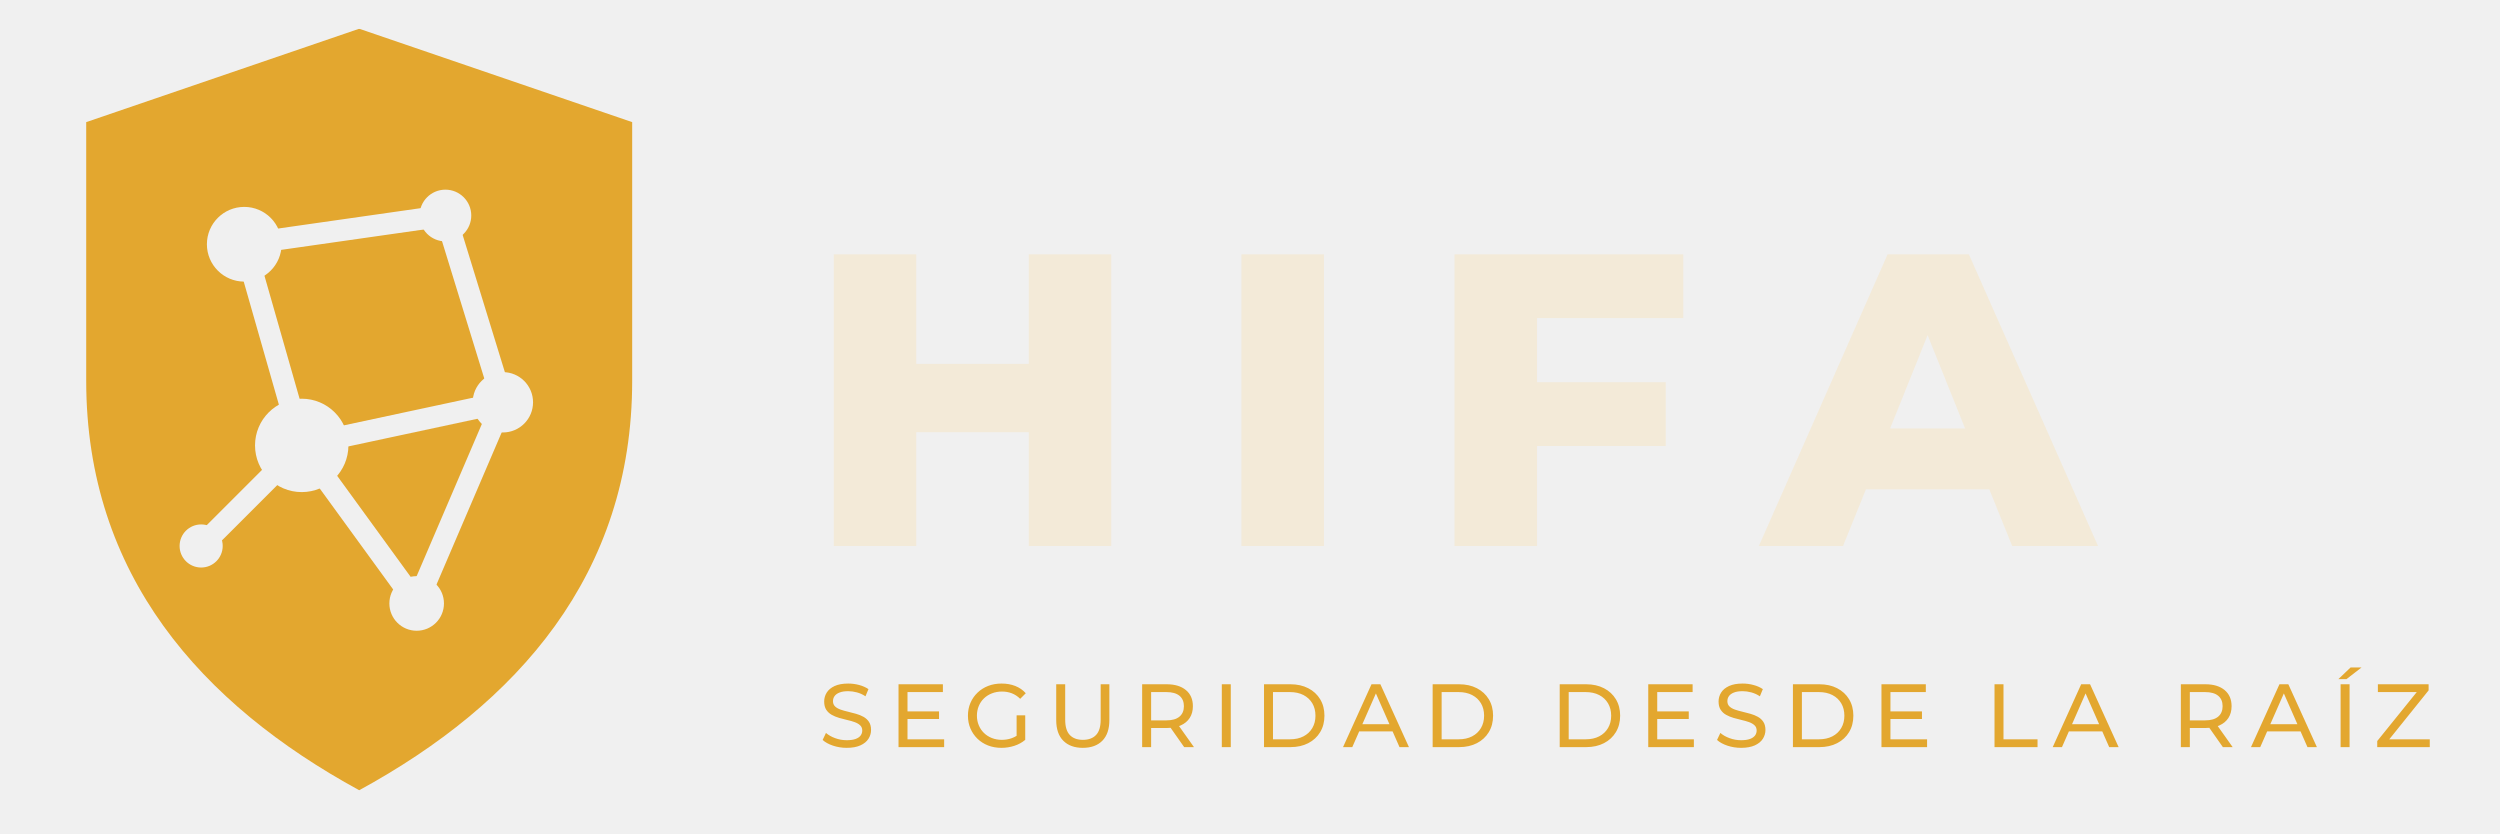
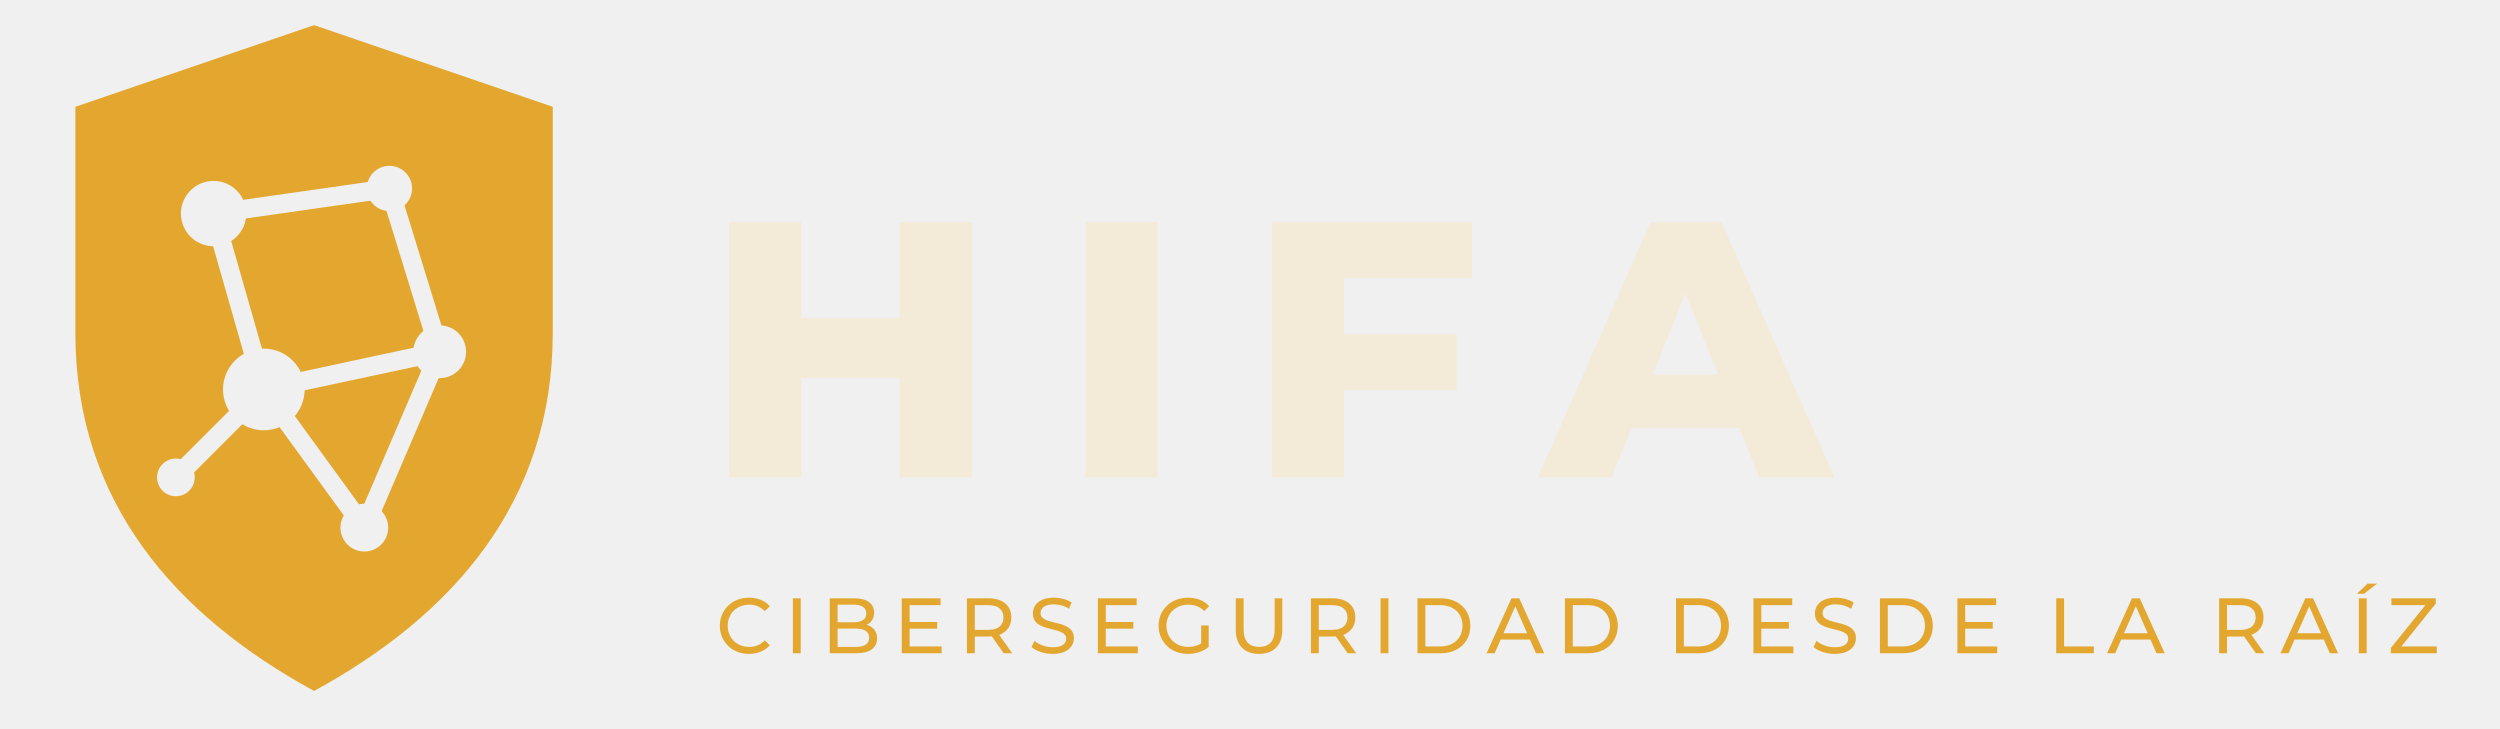
- <svg xmlns="http://www.w3.org/2000/svg" viewBox="0 0 348 116" width="348" height="116" role="img" aria-label="HIFA">
+ <svg xmlns="http://www.w3.org/2000/svg" viewBox="0 0 398 116" width="398" height="116" role="img" aria-label="HIFA">
  <g transform="translate(0 4) scale(1.0)">
    <defs>
      <mask id="e" maskUnits="userSpaceOnUse" x="0" y="0" width="100" height="110">
        <rect width="100" height="110" fill="#fff" />
        <g fill="none" stroke="#000" stroke-width="3" stroke-linecap="round">
          <path d="M34 30 L62 26" />
          <path d="M62 26 L70 52" />
          <path d="M34 30 L42 58" />
          <path d="M70 52 L42 58" />
          <path d="M42 58 L58 80" />
          <path d="M42 58 L28 72" />
          <path d="M70 52 L58 80" />
        </g>
        <circle cx="34" cy="30" r="5.2" fill="#000" />
        <circle cx="62" cy="26" r="3.6" fill="#000" />
        <circle cx="70" cy="52" r="4.2" fill="#000" />
        <circle cx="42" cy="58" r="6.5" fill="#000" />
        <circle cx="58" cy="80" r="3.8" fill="#000" />
        <circle cx="28" cy="72" r="3.0" fill="#000" />
      </mask>
    </defs>
    <path d="M50 0 L88 13 V49 C88 76 72 94 50 106 C28 94 12 76 12 49 V13 Z" fill="#E3A72F" mask="url(#e)" />
  </g>
  <path d="M143.204 76.0V60.166H127.544V76.0H116.06V35.4H127.544V50.654H143.204V35.4H154.688V76.0ZM172.808 76.0V35.4H184.292V76.0ZM202.47 76.0V35.4H234.312V44.274H213.954V53.206H231.876V62.08H213.954V76.0ZM244.834 76.0 262.756 35.4H274.066L292.046 76.0H280.098L276.908 68.112H259.74L256.55 76.0ZM273.544 59.644 268.324 46.652 263.104 59.644Z" fill="#F3EAD8" />
-   <path d="M117.862 104.1Q116.862 104.1 115.95 103.794Q115.037 103.487 114.513 103.0L114.975 102.025Q115.475 102.463 116.25 102.75Q117.025 103.037 117.862 103.037Q118.625 103.037 119.1 102.862Q119.575 102.688 119.8 102.381Q120.025 102.075 120.025 101.688Q120.025 101.237 119.731 100.963Q119.438 100.688 118.969 100.519Q118.5 100.35 117.938 100.225Q117.375 100.1 116.806 99.931Q116.237 99.763 115.769 99.5Q115.3 99.237 115.012 98.794Q114.725 98.35 114.725 97.65Q114.725 96.975 115.081 96.406Q115.438 95.838 116.181 95.494Q116.925 95.15 118.075 95.15Q118.838 95.15 119.588 95.35Q120.338 95.55 120.888 95.925L120.475 96.925Q119.912 96.55 119.287 96.381Q118.662 96.213 118.075 96.213Q117.338 96.213 116.863 96.4Q116.388 96.588 116.169 96.9Q115.95 97.213 115.95 97.6Q115.95 98.062 116.244 98.338Q116.537 98.612 117.006 98.775Q117.475 98.938 118.037 99.069Q118.6 99.2 119.169 99.363Q119.737 99.525 120.206 99.787Q120.675 100.05 120.963 100.487Q121.25 100.925 121.25 101.612Q121.25 102.275 120.888 102.844Q120.525 103.412 119.769 103.756Q119.013 104.1 117.862 104.1ZM125.075 104.0V95.25H131.25V96.338H126.325V99.025H130.713V100.088H126.325V102.912H131.425V104.0ZM139.4 104.1Q138.387 104.1 137.537 103.769Q136.688 103.438 136.062 102.831Q135.438 102.225 135.087 101.412Q134.737 100.6 134.737 99.625Q134.737 98.65 135.087 97.838Q135.438 97.025 136.069 96.419Q136.7 95.812 137.55 95.481Q138.4 95.15 139.425 95.15Q140.462 95.15 141.325 95.488Q142.188 95.825 142.787 96.5L142.012 97.275Q141.475 96.75 140.844 96.506Q140.212 96.263 139.475 96.263Q138.725 96.263 138.081 96.513Q137.438 96.763 136.969 97.213Q136.5 97.662 136.244 98.281Q135.987 98.9 135.987 99.625Q135.987 100.338 136.244 100.956Q136.5 101.575 136.969 102.031Q137.438 102.487 138.075 102.737Q138.712 102.987 139.462 102.987Q140.162 102.987 140.812 102.763Q141.175 102.638 141.512 102.425V99.575H142.712V102.987Q142.062 103.537 141.194 103.819Q140.325 104.1 139.4 104.1ZM150.725 104.1Q149.0 104.1 148.012 103.112Q147.025 102.125 147.025 100.225V95.25H148.275V100.175Q148.275 101.638 148.919 102.312Q149.562 102.987 150.737 102.987Q151.925 102.987 152.569 102.312Q153.213 101.638 153.213 100.175V95.25H154.425V100.225Q154.425 102.125 153.444 103.112Q152.463 104.1 150.725 104.1ZM158.987 104.0V95.25H162.4Q164.1 95.25 165.075 96.056Q166.05 96.862 166.05 98.3Q166.05 99.25 165.612 99.931Q165.175 100.612 164.362 100.975Q164.25 101.025 164.125 101.075L166.2 104.0H164.837L162.95 101.312Q162.687 101.338 162.4 101.338H160.237V104.0ZM160.237 100.275H162.362Q163.562 100.275 164.181 99.756Q164.8 99.237 164.8 98.3Q164.8 97.362 164.181 96.85Q163.562 96.338 162.362 96.338H160.237ZM170.075 104.0V95.25H171.325V104.0ZM175.95 104.0V95.25H179.637Q181.037 95.25 182.106 95.8Q183.175 96.35 183.769 97.338Q184.362 98.325 184.362 99.625Q184.362 100.925 183.769 101.912Q183.175 102.9 182.106 103.45Q181.037 104.0 179.637 104.0ZM177.2 102.912H179.562Q180.65 102.912 181.444 102.5Q182.237 102.088 182.675 101.344Q183.112 100.6 183.112 99.625Q183.112 98.638 182.675 97.9Q182.237 97.162 181.444 96.75Q180.65 96.338 179.562 96.338H177.2ZM186.95 104.0 190.912 95.25H192.15L196.125 104.0H194.812L193.85 101.812H189.2L188.237 104.0ZM193.412 100.812 191.525 96.525 189.637 100.812ZM199.425 104.0V95.25H203.112Q204.512 95.25 205.581 95.8Q206.65 96.35 207.244 97.338Q207.837 98.325 207.837 99.625Q207.837 100.925 207.244 101.912Q206.65 102.9 205.581 103.45Q204.512 104.0 203.112 104.0ZM200.675 102.912H203.037Q204.125 102.912 204.919 102.5Q205.712 102.088 206.15 101.344Q206.587 100.6 206.587 99.625Q206.587 98.638 206.15 97.9Q205.712 97.162 204.919 96.75Q204.125 96.338 203.037 96.338H200.675ZM217.112 104.0V95.25H220.8Q222.2 95.25 223.269 95.8Q224.337 96.35 224.931 97.338Q225.525 98.325 225.525 99.625Q225.525 100.925 224.931 101.912Q224.337 102.9 223.269 103.45Q222.2 104.0 220.8 104.0ZM218.362 102.912H220.725Q221.812 102.912 222.606 102.5Q223.4 102.088 223.837 101.344Q224.275 100.6 224.275 99.625Q224.275 98.638 223.837 97.9Q223.4 97.162 222.606 96.75Q221.812 96.338 220.725 96.338H218.362ZM229.437 104.0V95.25H235.612V96.338H230.687V99.025H235.075V100.088H230.687V102.912H235.787V104.0ZM242.362 104.1Q241.362 104.1 240.45 103.794Q239.537 103.487 239.012 103.0L239.475 102.025Q239.975 102.463 240.75 102.75Q241.525 103.037 242.362 103.037Q243.125 103.037 243.6 102.862Q244.075 102.688 244.3 102.381Q244.525 102.075 244.525 101.688Q244.525 101.237 244.231 100.963Q243.937 100.688 243.469 100.519Q243 100.35 242.437 100.225Q241.875 100.1 241.306 99.931Q240.737 99.763 240.269 99.5Q239.8 99.237 239.512 98.794Q239.225 98.35 239.225 97.65Q239.225 96.975 239.581 96.406Q239.937 95.838 240.681 95.494Q241.425 95.15 242.575 95.15Q243.337 95.15 244.087 95.35Q244.837 95.55 245.387 95.925L244.975 96.925Q244.412 96.55 243.787 96.381Q243.162 96.213 242.575 96.213Q241.837 96.213 241.362 96.4Q240.887 96.588 240.669 96.9Q240.45 97.213 240.45 97.6Q240.45 98.062 240.744 98.338Q241.037 98.612 241.506 98.775Q241.975 98.938 242.537 99.069Q243.1 99.2 243.669 99.363Q244.237 99.525 244.706 99.787Q245.175 100.05 245.462 100.487Q245.75 100.925 245.75 101.612Q245.75 102.275 245.387 102.844Q245.025 103.412 244.269 103.756Q243.512 104.1 242.362 104.1ZM249.575 104.0V95.25H253.262Q254.662 95.25 255.731 95.8Q256.8 96.35 257.394 97.338Q257.987 98.325 257.987 99.625Q257.987 100.925 257.394 101.912Q256.8 102.9 255.731 103.45Q254.662 104.0 253.262 104.0ZM250.825 102.912H253.187Q254.275 102.912 255.069 102.5Q255.862 102.088 256.3 101.344Q256.737 100.6 256.737 99.625Q256.737 98.638 256.3 97.9Q255.862 97.162 255.069 96.75Q254.275 96.338 253.187 96.338H250.825ZM261.9 104.0V95.25H268.075V96.338H263.15V99.025H267.537V100.088H263.15V102.912H268.25V104.0ZM277.637 104.0V95.25H278.887V102.912H283.625V104.0ZM285.738 104.0 289.7 95.25H290.938L294.913 104.0H293.6L292.637 101.812H287.988L287.025 104.0ZM292.2 100.812 290.312 96.525 288.425 100.812ZM303.575 104.0V95.25H306.988Q308.688 95.25 309.663 96.056Q310.637 96.862 310.637 98.3Q310.637 99.25 310.2 99.931Q309.762 100.612 308.95 100.975Q308.837 101.025 308.712 101.075L310.787 104.0H309.425L307.537 101.312Q307.275 101.338 306.988 101.338H304.825V104.0ZM304.825 100.275H306.95Q308.15 100.275 308.769 99.756Q309.387 99.237 309.387 98.3Q309.387 97.362 308.769 96.85Q308.15 96.338 306.95 96.338H304.825ZM313.337 104.0 317.3 95.25H318.537L322.512 104.0H321.2L320.237 101.812H315.587L314.625 104.0ZM319.8 100.812 317.912 96.525 316.025 100.812ZM325.812 104.0V95.25H327.062V104.0ZM325.5 94.537 327.2 92.912H328.725L326.625 94.537ZM330.912 104.0V103.15L336.412 96.338H331V95.25H338.062V96.1L332.587 102.912H338.225V104.0Z" fill="#E3A72F" />
+   <path d="M119.225 104.1Q118.225 104.1 117.381 103.769Q116.537 103.438 115.919 102.831Q115.3 102.225 114.95 101.412Q114.6 100.6 114.6 99.625Q114.6 98.65 114.95 97.838Q115.3 97.025 115.925 96.419Q116.55 95.812 117.394 95.481Q118.237 95.15 119.237 95.15Q120.25 95.15 121.106 95.494Q121.963 95.838 122.562 96.513L121.75 97.3Q121.25 96.775 120.625 96.519Q120.0 96.263 119.287 96.263Q118.55 96.263 117.919 96.513Q117.287 96.763 116.825 97.213Q116.362 97.662 116.106 98.281Q115.85 98.9 115.85 99.625Q115.85 100.35 116.106 100.969Q116.362 101.588 116.825 102.037Q117.287 102.487 117.919 102.737Q118.55 102.987 119.287 102.987Q120.0 102.987 120.625 102.731Q121.25 102.475 121.75 101.938L122.562 102.725Q121.963 103.4 121.106 103.75Q120.25 104.1 119.225 104.1ZM126.225 104.0V95.25H127.475V104.0ZM132.1 104.0V95.25H136.025Q137.537 95.25 138.35 95.856Q139.162 96.463 139.162 97.513Q139.162 98.225 138.844 98.713Q138.525 99.2 137.987 99.463Q137.987 99.463 137.975 99.463Q138.188 99.525 138.375 99.612Q138.95 99.875 139.287 100.381Q139.625 100.888 139.625 101.638Q139.625 102.763 138.781 103.381Q137.938 104.0 136.275 104.0ZM133.35 102.987H136.225Q137.262 102.987 137.812 102.637Q138.362 102.287 138.362 101.537Q138.362 100.775 137.812 100.425Q137.262 100.075 136.225 100.075H133.35ZM133.35 99.062H135.912Q136.862 99.062 137.387 98.713Q137.912 98.362 137.912 97.662Q137.912 96.963 137.387 96.613Q136.862 96.263 135.912 96.263H133.35ZM143.562 104.0V95.25H149.738V96.338H144.812V99.025H149.2V100.088H144.812V102.912H149.912V104.0ZM153.938 104.0V95.25H157.35Q159.05 95.25 160.025 96.056Q161.0 96.862 161.0 98.3Q161.0 99.25 160.562 99.931Q160.125 100.612 159.312 100.975Q159.2 101.025 159.075 101.075L161.15 104.0H159.787L157.9 101.312Q157.637 101.338 157.35 101.338H155.188V104.0ZM155.188 100.275H157.312Q158.512 100.275 159.131 99.756Q159.75 99.237 159.75 98.3Q159.75 97.362 159.131 96.85Q158.512 96.338 157.312 96.338H155.188ZM167.575 104.1Q166.575 104.1 165.663 103.794Q164.75 103.487 164.225 103.0L164.688 102.025Q165.188 102.463 165.963 102.75Q166.738 103.037 167.575 103.037Q168.338 103.037 168.812 102.862Q169.287 102.688 169.512 102.381Q169.738 102.075 169.738 101.688Q169.738 101.237 169.444 100.963Q169.15 100.688 168.681 100.519Q168.213 100.35 167.65 100.225Q167.088 100.1 166.519 99.931Q165.95 99.763 165.481 99.5Q165.013 99.237 164.725 98.794Q164.438 98.35 164.438 97.65Q164.438 96.975 164.794 96.406Q165.15 95.838 165.894 95.494Q166.638 95.15 167.787 95.15Q168.55 95.15 169.3 95.35Q170.05 95.55 170.6 95.925L170.188 96.925Q169.625 96.55 169.0 96.381Q168.375 96.213 167.787 96.213Q167.05 96.213 166.575 96.4Q166.1 96.588 165.881 96.9Q165.662 97.213 165.662 97.6Q165.662 98.062 165.956 98.338Q166.25 98.612 166.719 98.775Q167.188 98.938 167.75 99.069Q168.312 99.2 168.881 99.363Q169.45 99.525 169.919 99.787Q170.388 100.05 170.675 100.487Q170.963 100.925 170.963 101.612Q170.963 102.275 170.6 102.844Q170.238 103.412 169.481 103.756Q168.725 104.1 167.575 104.1ZM174.787 104.0V95.25H180.963V96.338H176.037V99.025H180.425V100.088H176.037V102.912H181.137V104.0ZM189.112 104.1Q188.1 104.1 187.25 103.769Q186.4 103.438 185.775 102.831Q185.15 102.225 184.8 101.412Q184.45 100.6 184.45 99.625Q184.45 98.65 184.8 97.838Q185.15 97.025 185.781 96.419Q186.412 95.812 187.262 95.481Q188.112 95.15 189.137 95.15Q190.175 95.15 191.037 95.488Q191.9 95.825 192.5 96.5L191.725 97.275Q191.188 96.75 190.556 96.506Q189.925 96.263 189.188 96.263Q188.438 96.263 187.794 96.513Q187.15 96.763 186.681 97.213Q186.213 97.662 185.956 98.281Q185.7 98.9 185.7 99.625Q185.7 100.338 185.956 100.956Q186.213 101.575 186.681 102.031Q187.15 102.487 187.787 102.737Q188.425 102.987 189.175 102.987Q189.875 102.987 190.525 102.763Q190.887 102.638 191.225 102.425V99.575H192.425V102.987Q191.775 103.537 190.906 103.819Q190.037 104.1 189.112 104.1ZM200.438 104.1Q198.713 104.1 197.725 103.112Q196.738 102.125 196.738 100.225V95.25H197.988V100.175Q197.988 101.638 198.631 102.312Q199.275 102.987 200.45 102.987Q201.637 102.987 202.281 102.312Q202.925 101.638 202.925 100.175V95.25H204.137V100.225Q204.137 102.125 203.156 103.112Q202.175 104.1 200.438 104.1ZM208.7 104.0V95.25H212.112Q213.812 95.25 214.787 96.056Q215.762 96.862 215.762 98.3Q215.762 99.25 215.325 99.931Q214.887 100.612 214.075 100.975Q213.962 101.025 213.837 101.075L215.912 104.0H214.55L212.662 101.312Q212.4 101.338 212.112 101.338H209.95V104.0ZM209.95 100.275H212.075Q213.275 100.275 213.894 99.756Q214.512 99.237 214.512 98.3Q214.512 97.362 213.894 96.85Q213.275 96.338 212.075 96.338H209.95ZM219.787 104.0V95.25H221.037V104.0ZM225.662 104.0V95.25H229.35Q230.75 95.25 231.819 95.8Q232.887 96.35 233.481 97.338Q234.075 98.325 234.075 99.625Q234.075 100.925 233.481 101.912Q232.887 102.9 231.819 103.45Q230.75 104.0 229.35 104.0ZM226.912 102.912H229.275Q230.362 102.912 231.156 102.5Q231.95 102.088 232.387 101.344Q232.825 100.6 232.825 99.625Q232.825 98.638 232.387 97.9Q231.95 97.162 231.156 96.75Q230.362 96.338 229.275 96.338H226.912ZM236.662 104.0 240.625 95.25H241.862L245.837 104.0H244.525L243.562 101.812H238.912L237.95 104.0ZM243.125 100.812 241.237 96.525 239.35 100.812ZM249.137 104.0V95.25H252.825Q254.225 95.25 255.294 95.8Q256.363 96.35 256.956 97.338Q257.55 98.325 257.55 99.625Q257.55 100.925 256.956 101.912Q256.363 102.9 255.294 103.45Q254.225 104.0 252.825 104.0ZM250.387 102.912H252.75Q253.837 102.912 254.631 102.5Q255.425 102.088 255.863 101.344Q256.3 100.6 256.3 99.625Q256.3 98.638 255.863 97.9Q255.425 97.162 254.631 96.75Q253.837 96.338 252.75 96.338H250.387ZM266.825 104.0V95.25H270.512Q271.912 95.25 272.981 95.8Q274.05 96.35 274.644 97.338Q275.238 98.325 275.238 99.625Q275.238 100.925 274.644 101.912Q274.05 102.9 272.981 103.45Q271.912 104.0 270.512 104.0ZM268.075 102.912H270.438Q271.525 102.912 272.319 102.5Q273.113 102.088 273.55 101.344Q273.988 100.6 273.988 99.625Q273.988 98.638 273.55 97.9Q273.113 97.162 272.319 96.75Q271.525 96.338 270.438 96.338H268.075ZM279.15 104.0V95.25H285.325V96.338H280.4V99.025H284.787V100.088H280.4V102.912H285.5V104.0ZM292.075 104.1Q291.075 104.1 290.163 103.794Q289.25 103.487 288.725 103.0L289.188 102.025Q289.688 102.463 290.462 102.75Q291.237 103.037 292.075 103.037Q292.837 103.037 293.312 102.862Q293.787 102.688 294.012 102.381Q294.237 102.075 294.237 101.688Q294.237 101.237 293.944 100.963Q293.65 100.688 293.181 100.519Q292.712 100.35 292.15 100.225Q291.587 100.1 291.019 99.931Q290.45 99.763 289.981 99.5Q289.512 99.237 289.225 98.794Q288.938 98.35 288.938 97.65Q288.938 96.975 289.294 96.406Q289.65 95.838 290.394 95.494Q291.137 95.15 292.287 95.15Q293.05 95.15 293.8 95.35Q294.55 95.55 295.1 95.925L294.688 96.925Q294.125 96.55 293.5 96.381Q292.875 96.213 292.287 96.213Q291.55 96.213 291.075 96.4Q290.6 96.588 290.381 96.9Q290.162 97.213 290.162 97.6Q290.162 98.062 290.456 98.338Q290.75 98.612 291.219 98.775Q291.688 98.938 292.25 99.069Q292.812 99.2 293.381 99.363Q293.95 99.525 294.419 99.787Q294.887 100.05 295.175 100.487Q295.462 100.925 295.462 101.612Q295.462 102.275 295.1 102.844Q294.737 103.412 293.981 103.756Q293.225 104.1 292.075 104.1ZM299.287 104.0V95.25H302.975Q304.375 95.25 305.444 95.8Q306.512 96.35 307.106 97.338Q307.7 98.325 307.7 99.625Q307.7 100.925 307.106 101.912Q306.512 102.9 305.444 103.45Q304.375 104.0 302.975 104.0ZM300.537 102.912H302.9Q303.987 102.912 304.781 102.5Q305.575 102.088 306.012 101.344Q306.45 100.6 306.45 99.625Q306.45 98.638 306.012 97.9Q305.575 97.162 304.781 96.75Q303.987 96.338 302.9 96.338H300.537ZM311.612 104.0V95.25H317.787V96.338H312.862V99.025H317.25V100.088H312.862V102.912H317.962V104.0ZM327.35 104.0V95.25H328.6V102.912H333.337V104.0ZM335.45 104.0 339.412 95.25H340.65L344.625 104.0H343.312L342.35 101.812H337.7L336.737 104.0ZM341.912 100.812 340.025 96.525 338.137 100.812ZM353.287 104.0V95.25H356.7Q358.4 95.25 359.375 96.056Q360.35 96.862 360.35 98.3Q360.35 99.25 359.912 99.931Q359.475 100.612 358.662 100.975Q358.55 101.025 358.425 101.075L360.5 104.0H359.137L357.25 101.312Q356.987 101.338 356.7 101.338H354.537V104.0ZM354.537 100.275H356.662Q357.862 100.275 358.481 99.756Q359.1 99.237 359.1 98.3Q359.1 97.362 358.481 96.85Q357.862 96.338 356.662 96.338H354.537ZM363.05 104.0 367.012 95.25H368.25L372.225 104.0H370.912L369.95 101.812H365.3L364.337 104.0ZM369.512 100.812 367.625 96.525 365.737 100.812ZM375.525 104.0V95.25H376.775V104.0ZM375.212 94.537 376.912 92.912H378.437L376.337 94.537ZM380.625 104.0V103.15L386.125 96.338H380.712V95.25H387.775V96.1L382.3 102.912H387.937V104.0Z" fill="#E3A72F" />
</svg>
